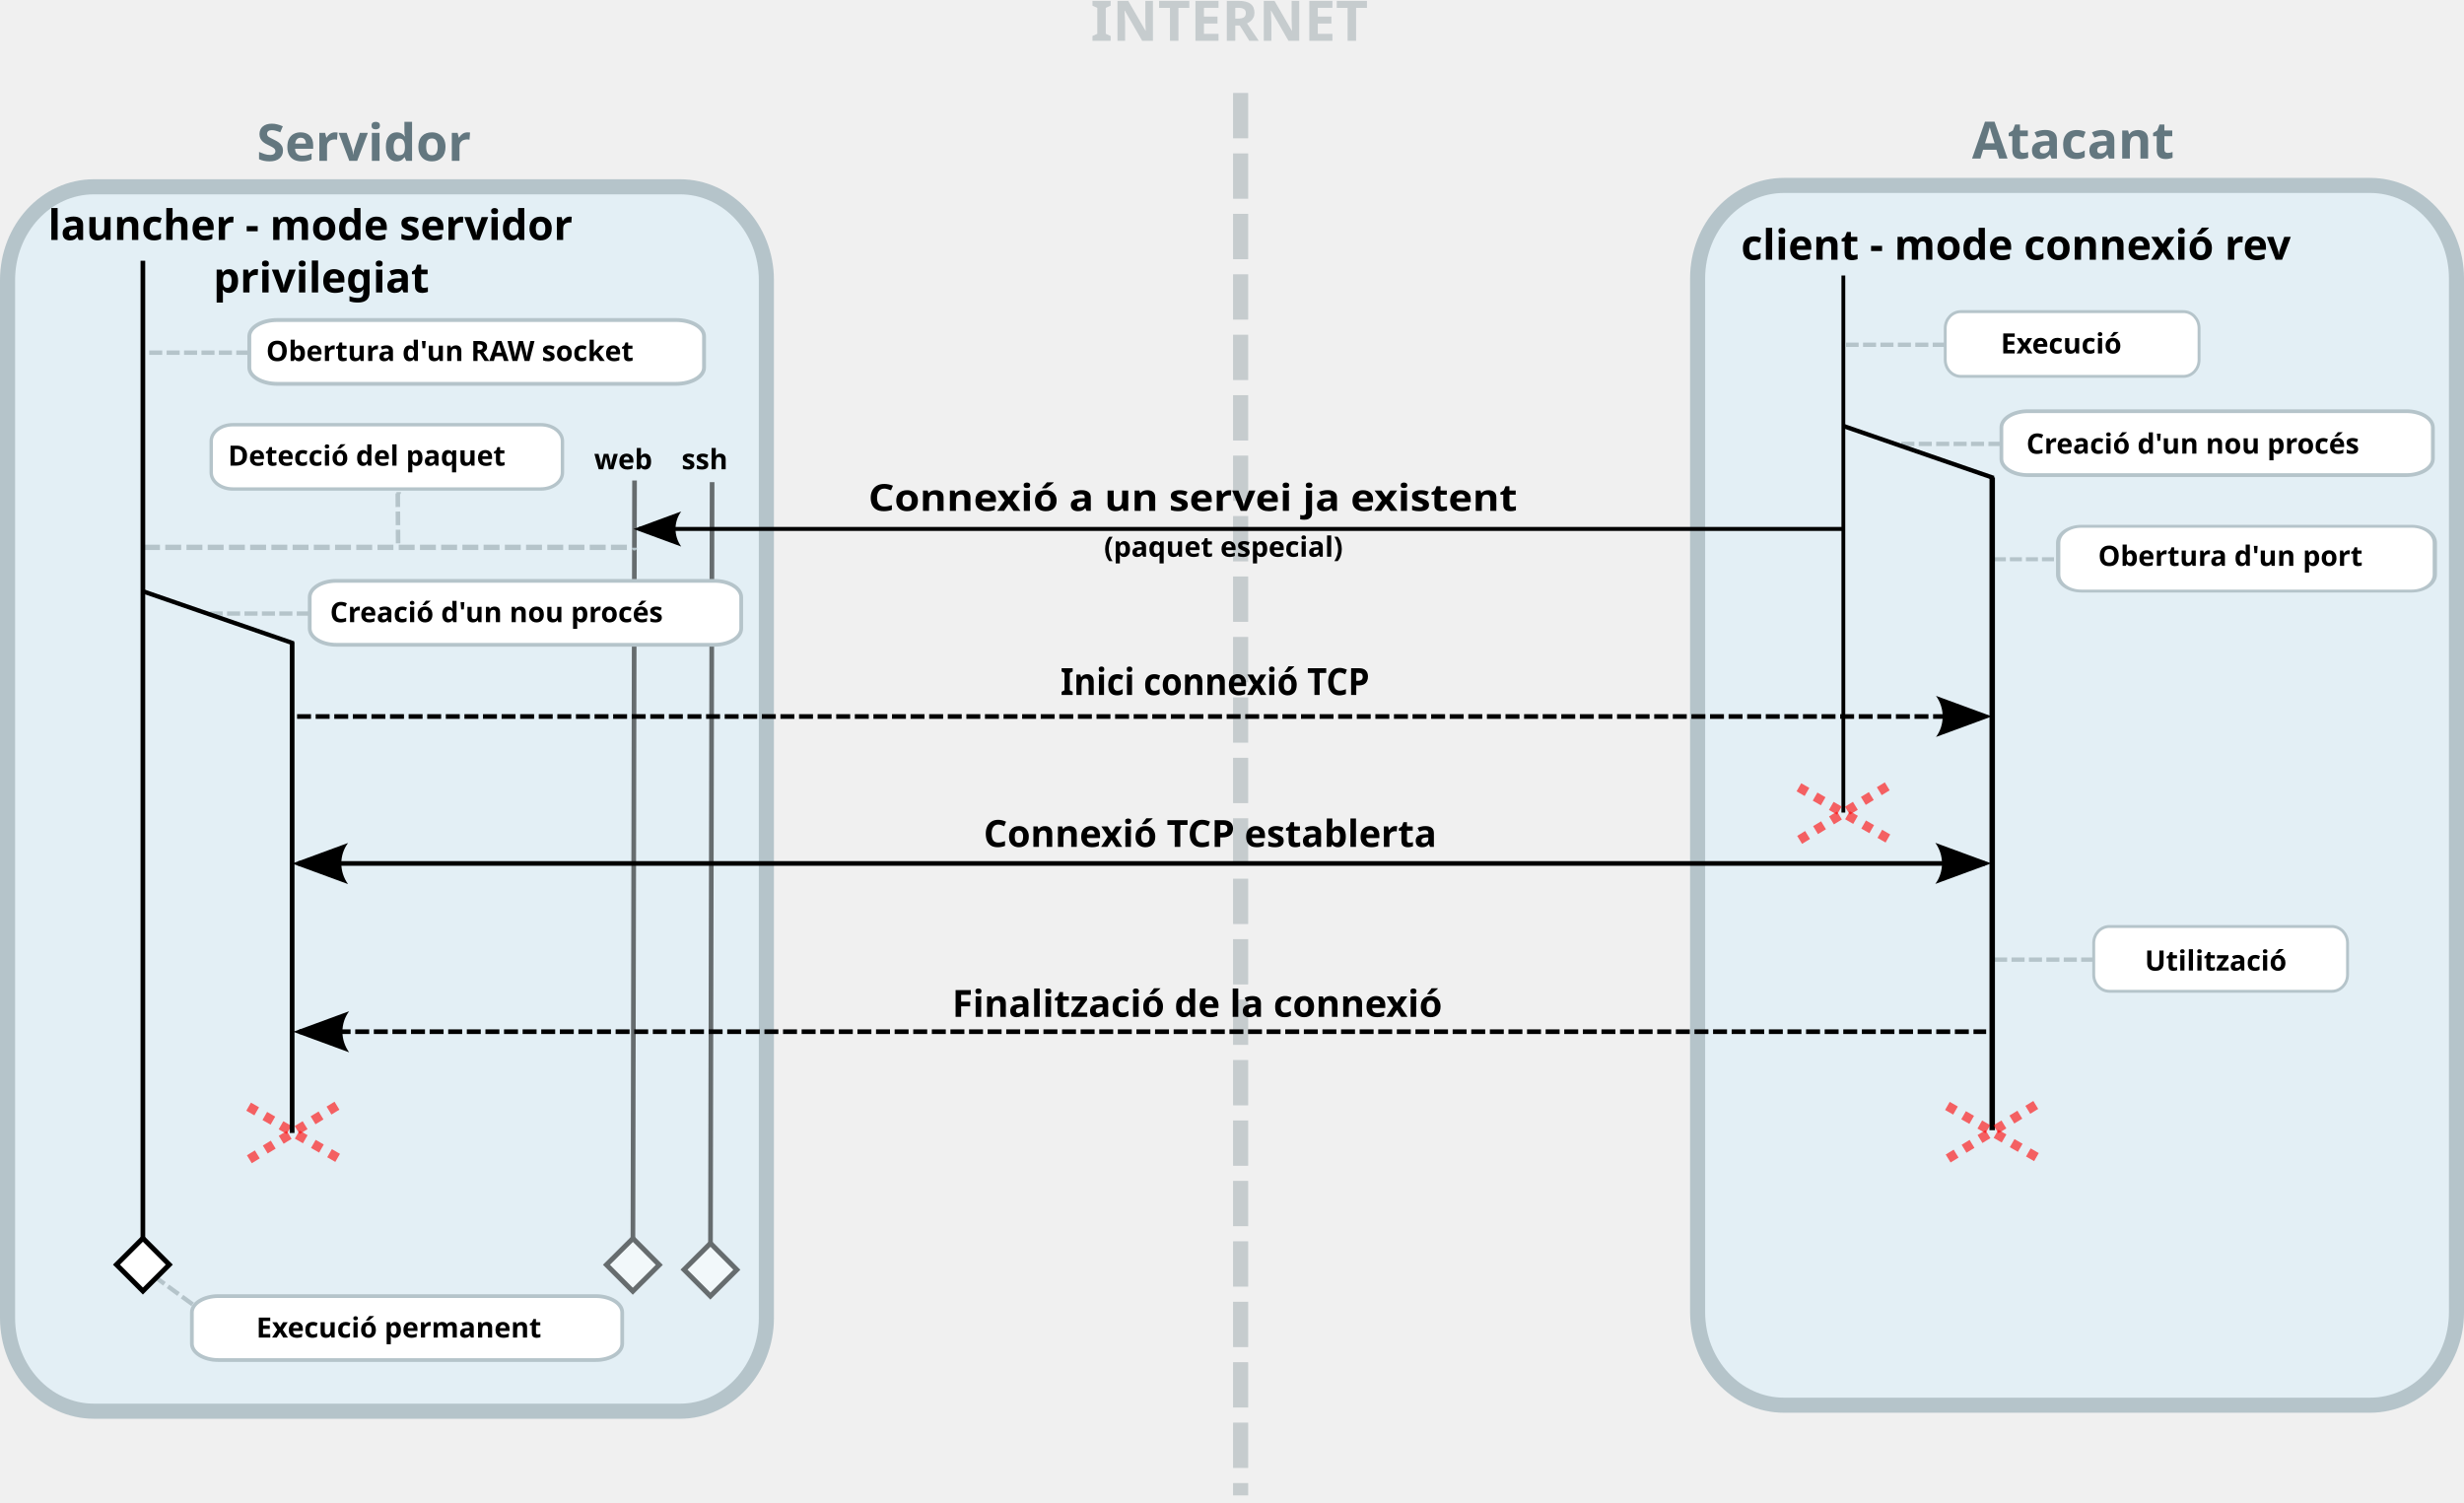
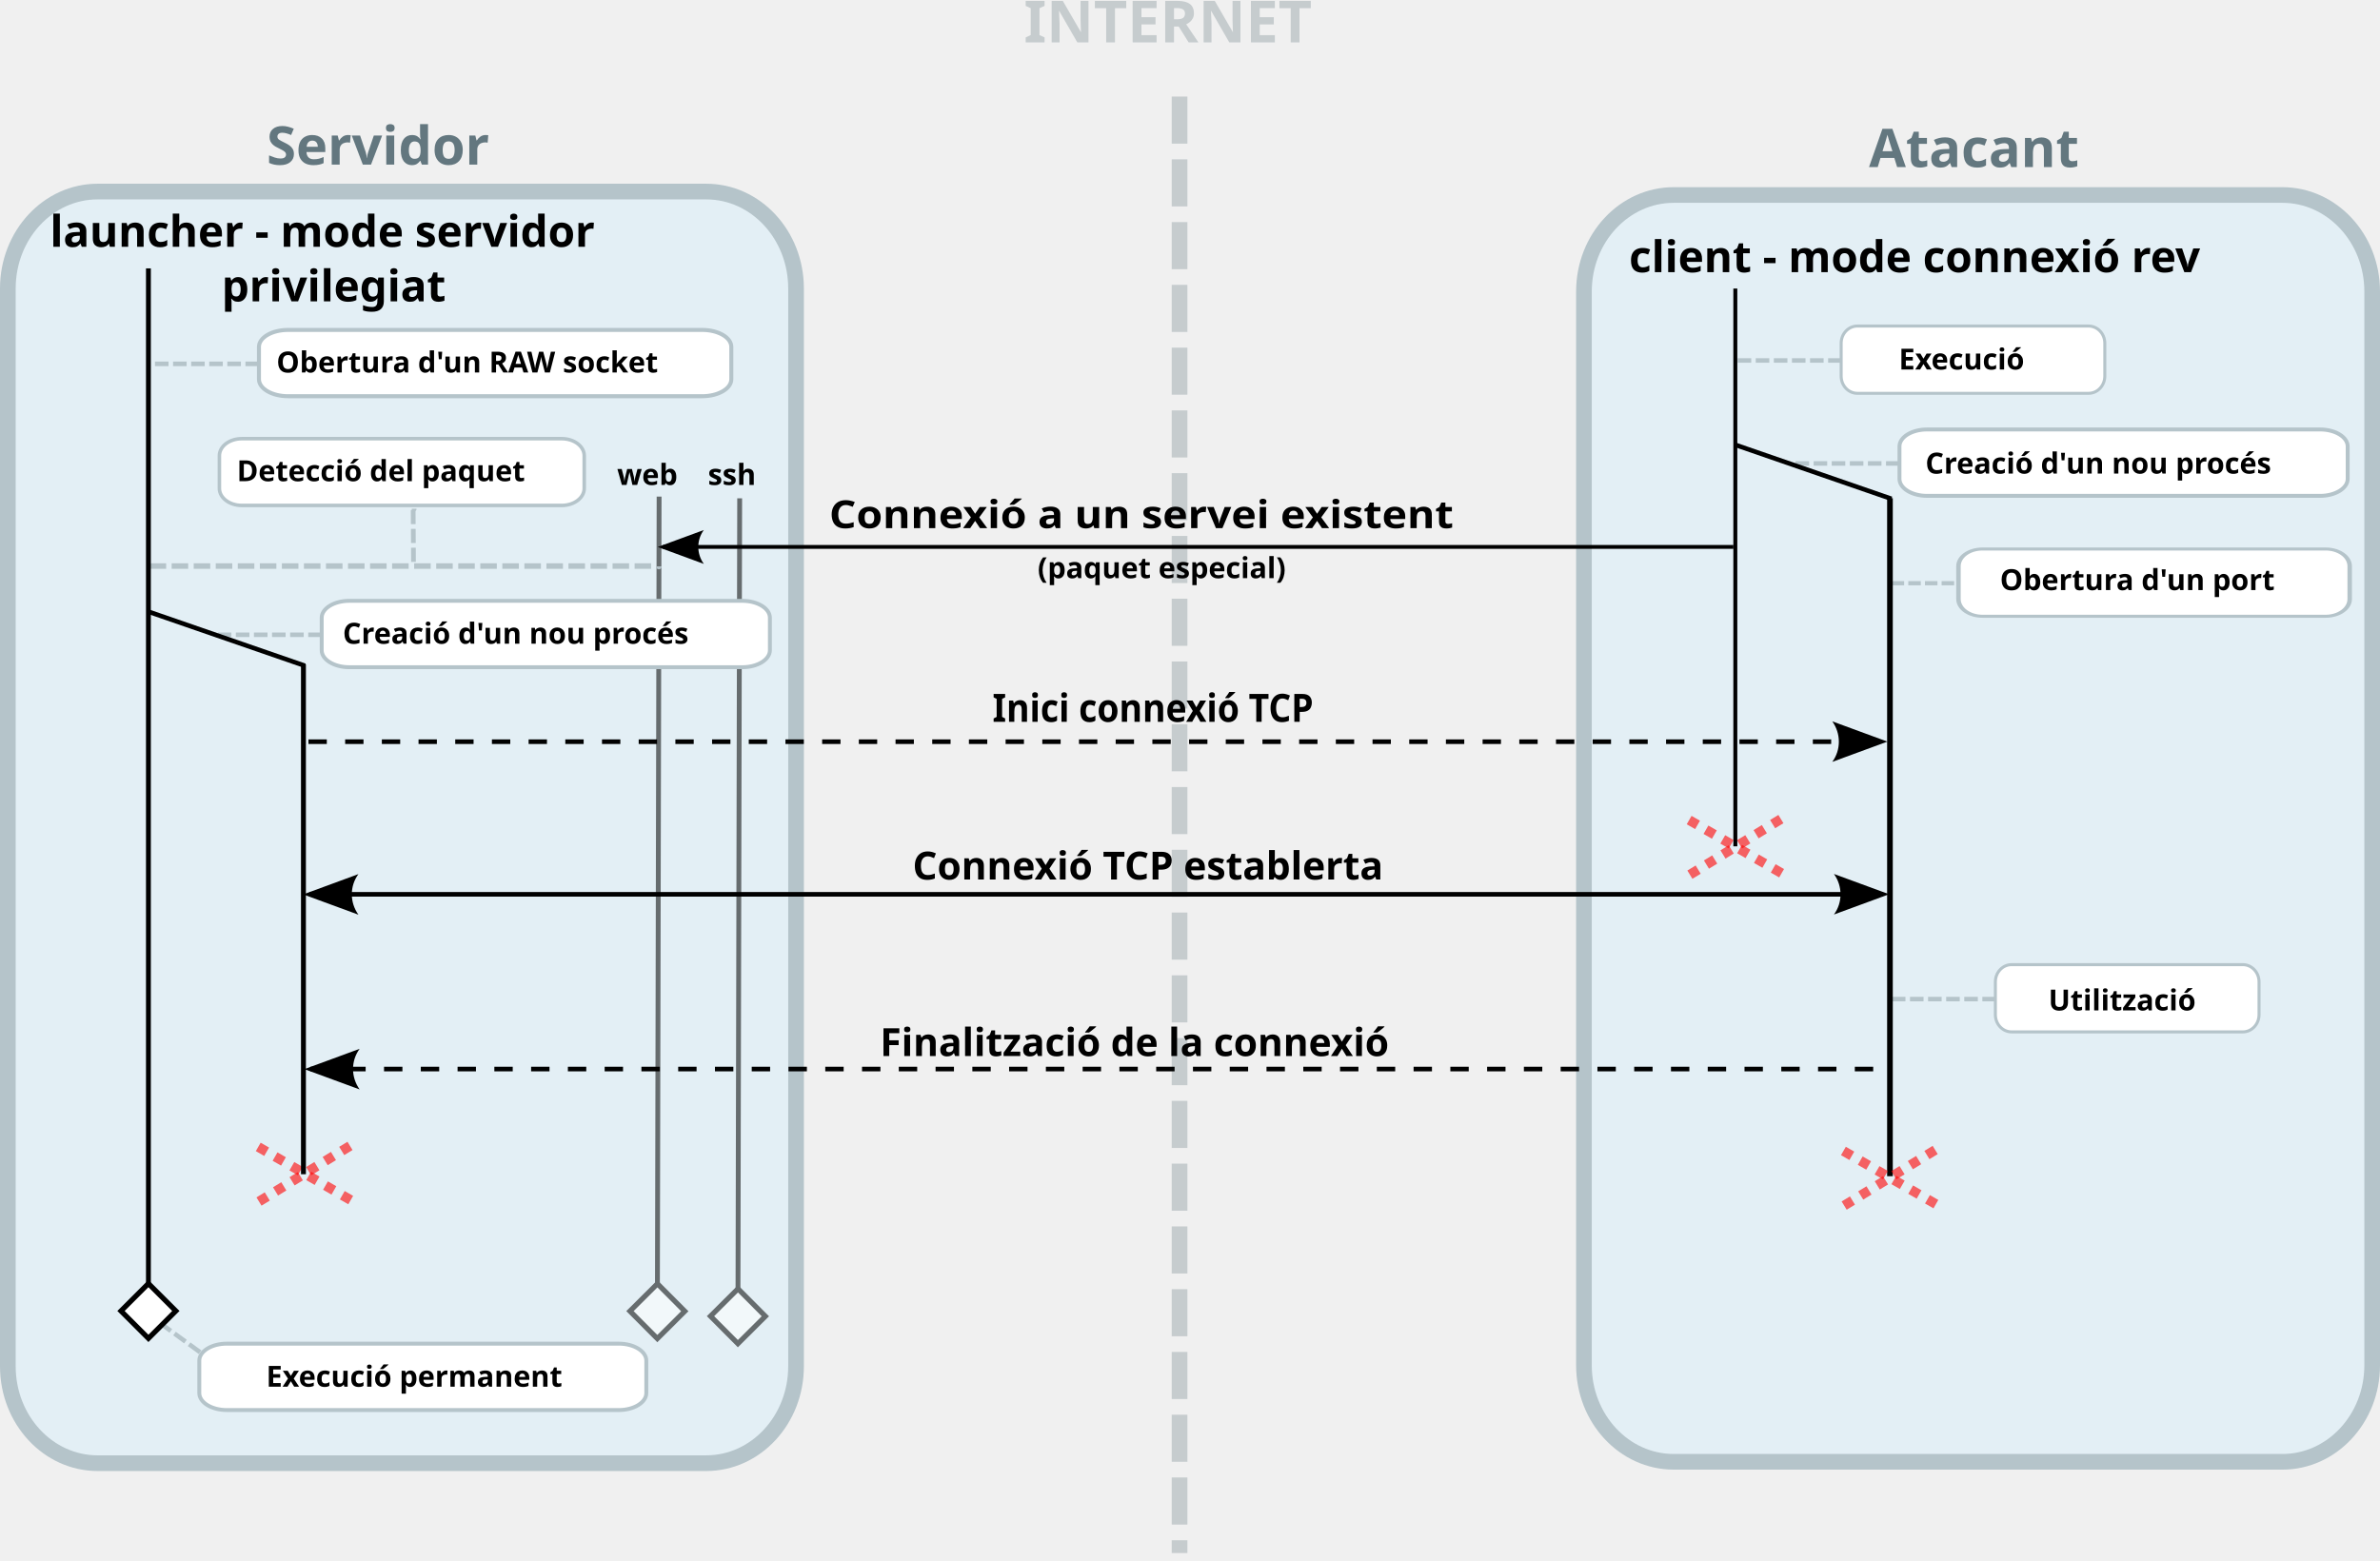
- <svg xmlns="http://www.w3.org/2000/svg" width="527.891" height="322" id="svg2" version="1.0">
+ <svg xmlns="http://www.w3.org/2000/svg" width="490.891" height="322" id="svg2" version="1.0">
  <defs id="defs4">
    <marker orient="auto" refY="0" refX="0" id="EmptyDiamondL" style="overflow:visible">
      <path id="path3826" d="M 0,-7.071 L -7.071,0 L 0,7.071 L 7.071,0 L 0,-7.071 z" style="fill:#ffffff;fill-rule:evenodd;stroke:#000000;stroke-width:1pt;marker-start:none" transform="scale(0.8,0.8)" />
    </marker>
    <marker orient="auto" refY="0" refX="0" id="DotM" style="overflow:visible">
      <path id="path3784" d="M -2.5,-1 C -2.5,1.76 -4.74,4 -7.5,4 C -10.26,4 -12.5,1.76 -12.5,-1 C -12.5,-3.76 -10.26,-6 -7.5,-6 C -4.74,-6 -2.5,-3.76 -2.5,-1 z" style="fill-rule:evenodd;stroke:#000000;stroke-width:1pt;marker-start:none;marker-end:none" transform="matrix(0.4,0,0,0.4,2.96,0.4)" />
    </marker>
    <marker orient="auto" refY="0" refX="0" id="DotL" style="overflow:visible">
      <path id="path3781" d="M -2.5,-1 C -2.5,1.76 -4.74,4 -7.5,4 C -10.26,4 -12.5,1.76 -12.5,-1 C -12.5,-3.76 -10.26,-6 -7.5,-6 C -4.74,-6 -2.5,-3.76 -2.5,-1 z" style="fill-rule:evenodd;stroke:#000000;stroke-width:1pt;marker-start:none;marker-end:none" transform="matrix(0.8,0,0,0.8,5.92,0.8)" />
    </marker>
    <marker orient="auto" refY="0" refX="0" id="Arrow2Lstart" style="overflow:visible">
      <path id="path3737" style="font-size:12px;fill-rule:evenodd;stroke-width:0.625;stroke-linejoin:round" d="M 8.719,4.034 L -2.207,0.016 L 8.719,-4.002 C 6.973,-1.63 6.983,1.616 8.719,4.034 z" transform="matrix(1.1,0,0,1.1,1.1,0)" />
    </marker>
    <marker orient="auto" refY="0" refX="0" id="Arrow1Lstart" style="overflow:visible">
      <path id="path3719" d="M 0,0 L 5,-5 L -12.5,0 L 5,5 L 0,0 z" style="fill-rule:evenodd;stroke:#000000;stroke-width:1pt;marker-start:none" transform="matrix(0.8,0,0,0.8,10,0)" />
    </marker>
    <marker orient="auto" refY="0" refX="0" id="Arrow2Lend" style="overflow:visible">
      <path id="path3740" style="font-size:12px;fill-rule:evenodd;stroke-width:0.625;stroke-linejoin:round" d="M 8.719,4.034 L -2.207,0.016 L 8.719,-4.002 C 6.973,-1.63 6.983,1.616 8.719,4.034 z" transform="matrix(-1.1,0,0,-1.1,-1.1,0)" />
    </marker>
    <marker orient="auto" refY="0" refX="0" id="Arrow1Lend" style="overflow:visible">
      <path id="path3722" d="M 0,0 L 5,-5 L -12.5,0 L 5,5 L 0,0 z" style="fill-rule:evenodd;stroke:#000000;stroke-width:1pt;marker-start:none" transform="matrix(-0.8,0,0,-0.8,-10,0)" />
    </marker>
  </defs>
-   <g id="capa1" transform="translate(-35.4992,15.47636)">
+   <g id="capa1" transform="translate(-35.4992,14.97636)">
    <g id="layer1" transform="translate(2.279685,84.37696)">
-       <rect style="opacity:1;fill:#e3eff5;fill-opacity:1;stroke:#b5c4ca;stroke-width:3.229;stroke-linecap:butt;stroke-linejoin:round;stroke-miterlimit:4;stroke-dasharray:none;stroke-opacity:1" id="rect10679" width="162.578" height="261.334" x="396.919" y="-60.126" rx="18.523" ry="19.911" />
+       <rect style="opacity:1;fill:#e3eff5;fill-opacity:1;stroke:#b5c4ca;stroke-width:3.229;stroke-linecap:butt;stroke-linejoin:round;stroke-miterlimit:4;stroke-dasharray:none;stroke-opacity:1" id="rect10679" width="162.578" height="261.334" x="359.919" y="-59.126" rx="18.523" ry="19.911" />
      <text transform="scale(1.044337,0.9575457)" xml:space="preserve" style="font-size:6.718px;font-style:normal;font-weight:normal;text-align:center;text-anchor:middle;fill:#664444;fill-opacity:1;stroke:none;stroke-width:1px;stroke-linecap:butt;stroke-linejoin:miter;stroke-opacity:1;font-family:Bitstream Vera Sans" x="-668.5" y="199.726" id="text3819">
        <tspan x="-668.5" y="199.726" id="tspan3821" />
      </text>
      <text xml:space="preserve" style="font-size:10px;font-style:normal;font-variant:normal;font-weight:bold;font-stretch:normal;fill:#000000;fill-opacity:1;stroke:none;stroke-width:1px;stroke-linecap:butt;stroke-linejoin:miter;stroke-opacity:1;font-family:Sans;-inkscape-font-specification:Sans" x="-150" y="620.934" id="text3611" transform="translate(-2.279685,-84.37696)">
        <tspan id="tspan3613" x="-150" y="620.934" />
      </text>
      <rect style="opacity:1;fill:#e3eff5;fill-opacity:1;stroke:#b5c4ca;stroke-width:3.235;stroke-linecap:butt;stroke-linejoin:round;stroke-miterlimit:4;stroke-dasharray:none;stroke-opacity:1" id="rect9131" width="162.572" height="262.327" x="34.837" y="-59.835" rx="18.523" ry="19.987" />
      <text xml:space="preserve" style="font-size:11px;font-style:normal;font-variant:normal;font-weight:bold;font-stretch:normal;fill:#63777f;fill-opacity:1;stroke:none;stroke-width:3;stroke-linecap:butt;stroke-linejoin:miter;stroke-miterlimit:4;stroke-dasharray:none;stroke-opacity:1;font-family:Sans;-inkscape-font-specification:Sans" x="88.22" y="-65.39" id="text9135">
        <tspan id="tspan9137" x="88.22" y="-65.39">Servidor</tspan>
      </text>
-       <text xml:space="preserve" style="font-size:11px;font-style:normal;font-variant:normal;font-weight:bold;font-stretch:normal;fill:#63777f;fill-opacity:1;stroke:none;stroke-width:3;stroke-linecap:butt;stroke-linejoin:miter;stroke-miterlimit:4;stroke-dasharray:none;stroke-opacity:1;font-family:Sans;-inkscape-font-specification:Sans" x="455.72" y="-65.89" id="text10577">
-         <tspan id="tspan10579" x="455.72" y="-65.89">Atacant</tspan>
+       <text xml:space="preserve" style="font-size:11px;font-style:normal;font-variant:normal;font-weight:bold;font-stretch:normal;fill:#63777f;fill-opacity:1;stroke:none;stroke-width:3;stroke-linecap:butt;stroke-linejoin:miter;stroke-miterlimit:4;stroke-dasharray:none;stroke-opacity:1;font-family:Sans;-inkscape-font-specification:Sans" x="418.72" y="-64.89" id="text10577">
+         <tspan id="tspan10579" x="418.72" y="-64.89">Atacant</tspan>
      </text>
-       <path style="opacity:0.302;color:#000000;fill:#63777f;fill-opacity:1;fill-rule:evenodd;stroke:#63777f;stroke-width:3.237;stroke-linecap:butt;stroke-linejoin:miter;marker:none;marker-start:none;marker-mid:none;marker-end:none;stroke-miterlimit:4;stroke-dasharray:9.712, 3.237;stroke-dashoffset:0;stroke-opacity:1;visibility:visible;display:inline;overflow:visible;enable-background:accumulate" d="M 299.012,-79.935 L 299.012,220.528" id="path10629" />
-       <text xml:space="preserve" style="font-size:12px;font-style:normal;font-variant:normal;font-weight:bold;font-stretch:normal;opacity:0.302;fill:#63777f;fill-opacity:1;stroke:none;stroke-width:1px;stroke-linecap:butt;stroke-linejoin:miter;stroke-opacity:1;font-family:Sans;-inkscape-font-specification:Sans" x="266.885" y="-91.105" id="text10631">
-         <tspan id="tspan10633" x="266.885" y="-91.105">INTERNET</tspan>
+       <path style="opacity:0.302;color:#000000;fill:#63777f;fill-opacity:1;fill-rule:evenodd;stroke:#63777f;stroke-width:3.237;stroke-linecap:butt;stroke-linejoin:miter;marker:none;marker-start:none;marker-mid:none;marker-end:none;stroke-miterlimit:4;stroke-dasharray:9.712, 3.237;stroke-dashoffset:0;stroke-opacity:1;visibility:visible;display:inline;overflow:visible;enable-background:accumulate" d="M 276.512,-79.435 L 276.512,221.028" id="path10629" />
+       <text xml:space="preserve" style="font-size:12px;font-style:normal;font-variant:normal;font-weight:bold;font-stretch:normal;opacity:0.302;fill:#63777f;fill-opacity:1;stroke:none;stroke-width:1px;stroke-linecap:butt;stroke-linejoin:miter;stroke-opacity:1;font-family:Sans;-inkscape-font-specification:Sans" x="244.385" y="-90.605" id="text10631">
+         <tspan id="tspan10633" x="244.385" y="-90.605">INTERNET</tspan>
      </text>
      <path style="opacity:1;color:#000000;fill:none;fill-opacity:1;fill-rule:evenodd;stroke:#000000;stroke-width:1px;stroke-linecap:butt;stroke-linejoin:miter;marker:none;marker-start:none;marker-mid:none;marker-end:none;stroke-miterlimit:4;stroke-dasharray:none;stroke-dashoffset:0;stroke-opacity:1;visibility:visible;display:inline;overflow:visible;enable-background:accumulate" d="M -191.626,-22.199 C -191.626,-21.963 -191.626,-21.728 -191.626,-22.199 z" id="path10643" transform="translate(33.21952,-102.5604)" />
      <text xml:space="preserve" style="font-size:9px;font-style:normal;font-variant:normal;font-weight:bold;font-stretch:normal;text-align:center;text-anchor:middle;fill:#000000;fill-opacity:1;stroke:none;stroke-width:1px;stroke-linecap:butt;stroke-linejoin:miter;stroke-opacity:1;font-family:Sans;-inkscape-font-specification:Sans" x="110.24" y="-48.442" id="text10663">
        <tspan id="tspan10665" x="110.24" y="-48.442">launcher - mode servidor</tspan>
        <tspan x="110.24" y="-37.192" id="tspan4451">privilegiat</tspan>
      </text>
      <path style="opacity:1;color:#000000;fill:none;fill-opacity:1;fill-rule:evenodd;stroke:#b5c4ca;stroke-width:1px;stroke-linecap:butt;stroke-linejoin:miter;marker:none;marker-start:none;marker-mid:none;marker-end:none;stroke-miterlimit:4;stroke-dasharray:none;stroke-dashoffset:0;stroke-opacity:0;visibility:visible;display:inline;overflow:visible;enable-background:accumulate" d="M -161.574,135.839 C -161.574,135.721 -161.574,135.603 -161.574,135.839 z M -182.787,153.87 C -182.787,153.988 -182.787,154.106 -182.787,153.87 z M -102.177,124.525 L -72.478,203.014 M -142.128,69.725 L -44.901,91.645 M 56.875,77.357 L 31.422,77.459" id="path10675" transform="translate(33.21952,-102.5604)" />
-       <path style="opacity:1;color:#000000;fill:none;fill-opacity:1;fill-rule:evenodd;stroke:#000000;stroke-width:0.851;stroke-linecap:butt;stroke-linejoin:miter;marker:none;marker-start:url(#Arrow2Lstart);marker-mid:none;marker-end:none;stroke-miterlimit:4;stroke-dasharray:none;stroke-dashoffset:0;stroke-opacity:1;visibility:visible;display:inline;overflow:visible;enable-background:accumulate" d="M 170.069,13.469 L 428.217,13.469" id="path10703" />
-       <path style="opacity:1;color:#000000;fill:#ff0300;fill-opacity:1;fill-rule:evenodd;stroke:#000000;stroke-width:0.815px;stroke-linecap:butt;stroke-linejoin:miter;marker:none;marker-start:none;marker-mid:none;marker-end:none;stroke-miterlimit:4;stroke-dasharray:none;stroke-dashoffset:0;stroke-opacity:1;visibility:visible;display:inline;overflow:visible;enable-background:accumulate" d="M 428.142,-40.83 L 428.142,74.239" id="path10661" />
-       <path style="opacity:1;color:#000000;fill:none;fill-opacity:1;fill-rule:evenodd;stroke:#000000;stroke-width:0.996px;stroke-linecap:butt;stroke-linejoin:miter;marker:none;marker-start:url(#Arrow2Lstart);marker-mid:none;marker-end:url(#Arrow2Lend);stroke-miterlimit:4;stroke-dasharray:none;stroke-dashoffset:0;stroke-opacity:1;visibility:visible;display:inline;overflow:visible;enable-background:accumulate" d="M 97.129,85.139 L 458.497,85.139" id="path11745" />
-       <path style="opacity:1;color:#000000;fill:none;fill-opacity:1;fill-rule:evenodd;stroke:#000000;stroke-width:0.996;stroke-linecap:butt;stroke-linejoin:miter;marker:none;marker-start:url(#Arrow2Lstart);marker-mid:none;marker-end:none;stroke-miterlimit:4;stroke-dasharray:2.989, 0.996;stroke-dashoffset:0;stroke-opacity:1;visibility:visible;display:inline;overflow:visible;enable-background:accumulate" d="M 97.367,121.184 L 458.737,121.184" id="path13871" />
-       <g id="g18772" transform="translate(0,-30.55025)">
+       <path style="opacity:1;color:#000000;fill:none;fill-opacity:1;fill-rule:evenodd;stroke:#000000;stroke-width:0.79;stroke-linecap:butt;stroke-linejoin:miter;marker:none;marker-start:url(#Arrow2Lstart);marker-mid:none;marker-end:none;stroke-miterlimit:4;stroke-dasharray:none;stroke-dashoffset:0;stroke-opacity:1;visibility:visible;display:inline;overflow:visible;enable-background:accumulate" d="M 169.937,13.469 L 390.747,13.469" id="path10703" />
+       <path style="opacity:1;color:#000000;fill:#ff0300;fill-opacity:1;fill-rule:evenodd;stroke:#000000;stroke-width:0.815px;stroke-linecap:butt;stroke-linejoin:miter;marker:none;marker-start:none;marker-mid:none;marker-end:none;stroke-miterlimit:4;stroke-dasharray:none;stroke-dashoffset:0;stroke-opacity:1;visibility:visible;display:inline;overflow:visible;enable-background:accumulate" d="M 391.142,-39.83 L 391.142,75.239" id="path10661" />
+       <path style="opacity:1;color:#000000;fill:none;fill-opacity:1;fill-rule:evenodd;stroke:#000000;stroke-width:0.947px;stroke-linecap:butt;stroke-linejoin:miter;marker:none;marker-start:url(#Arrow2Lstart);marker-mid:none;marker-end:url(#Arrow2Lend);stroke-miterlimit:4;stroke-dasharray:none;stroke-dashoffset:0;stroke-opacity:1;visibility:visible;display:inline;overflow:visible;enable-background:accumulate" d="M 97.021,85.139 L 421.605,85.139" id="path11745" />
+       <path style="opacity:1;color:#000000;fill:none;fill-opacity:1;fill-rule:evenodd;stroke:#000000;stroke-width:0.948;stroke-linecap:butt;stroke-linejoin:miter;marker:none;marker-start:url(#Arrow2Lstart);marker-mid:none;marker-end:none;stroke-miterlimit:4;stroke-dasharray:3.792,3.792;stroke-dashoffset:0;stroke-opacity:1;visibility:visible;display:inline;overflow:visible;enable-background:accumulate" d="M 97.261,121.184 L 422.761,121.184" id="path13871" />
+       <g id="g18772" transform="translate(-37,-29.55025)">
        <path id="path13895" d="M 418.617,99.371 L 438.367,110.729" style="opacity:0.6;color:#000000;fill:#ff0300;fill-opacity:1;fill-rule:evenodd;stroke:#ff0000;stroke-width:2;stroke-linecap:butt;stroke-linejoin:miter;marker:none;marker-start:none;marker-mid:none;marker-end:none;stroke-miterlimit:4;stroke-dasharray:2, 2;stroke-dashoffset:0;stroke-opacity:1;visibility:visible;display:inline;overflow:visible;enable-background:accumulate" />
        <path id="path13897" d="M 418.772,110.637 L 438.212,98.756" style="opacity:0.6;color:#000000;fill:#ff0300;fill-opacity:1;fill-rule:evenodd;stroke:#ff0000;stroke-width:2;stroke-linecap:butt;stroke-linejoin:miter;marker:none;marker-start:none;marker-mid:none;marker-end:none;stroke-miterlimit:4;stroke-dasharray:2, 2;stroke-dashoffset:0;stroke-opacity:1;visibility:visible;display:inline;overflow:visible;enable-background:accumulate" />
      </g>
      <g id="g16027" transform="translate(31.3198,37.9212)">
        <path id="path13899" d="M 55.164,99.325 L 74.915,110.683" style="opacity:0.6;color:#000000;fill:#ff0300;fill-opacity:1;fill-rule:evenodd;stroke:#ff0000;stroke-width:2;stroke-linecap:butt;stroke-linejoin:miter;marker:none;marker-start:none;marker-mid:none;marker-end:none;stroke-miterlimit:4;stroke-dasharray:2, 2;stroke-dashoffset:0;stroke-opacity:1;visibility:visible;display:inline;overflow:visible;enable-background:accumulate" />
        <path id="path13901" d="M 55.319,110.591 L 74.759,98.71" style="opacity:0.6;color:#000000;fill:#ff0300;fill-opacity:1;fill-rule:evenodd;stroke:#ff0000;stroke-width:2;stroke-linecap:butt;stroke-linejoin:miter;marker:none;marker-start:none;marker-mid:none;marker-end:none;stroke-miterlimit:4;stroke-dasharray:2, 2;stroke-dashoffset:0;stroke-opacity:1;visibility:visible;display:inline;overflow:visible;enable-background:accumulate" />
      </g>
-       <text xml:space="preserve" style="font-size:8.366px;font-style:normal;font-variant:normal;font-weight:bold;font-stretch:normal;fill:#000000;fill-opacity:1;stroke:none;stroke-width:1px;stroke-linecap:butt;stroke-linejoin:miter;stroke-opacity:1;font-family:Sans;-inkscape-font-specification:Sans" x="209.05" y="10.061" id="text13903" transform="scale(1.048795,0.9534749)">
-         <tspan id="tspan13905" x="209.05" y="10.061">Connexió a un servei ja existent</tspan>
+       <text xml:space="preserve" style="font-size:8.366px;font-style:normal;font-variant:normal;font-weight:bold;font-stretch:normal;fill:#000000;fill-opacity:1;stroke:none;stroke-width:1px;stroke-linecap:butt;stroke-linejoin:miter;stroke-opacity:1;font-family:Sans;-inkscape-font-specification:Sans" x="194.748" y="10.061" id="text13903" transform="scale(1.048795,0.9534749)">
+         <tspan id="tspan13905" x="194.748" y="10.061">Connexió a un servei existent</tspan>
      </text>
-       <text xml:space="preserve" style="font-size:8px;font-style:normal;font-variant:normal;font-weight:bold;font-stretch:normal;fill:#000000;fill-opacity:1;stroke:none;stroke-width:1px;stroke-linecap:butt;stroke-linejoin:miter;stroke-opacity:1;font-family:Sans;-inkscape-font-specification:Sans" x="243.946" y="81.586" id="text13907">
-         <tspan id="tspan13909" x="243.946" y="81.586">Connexió TCP establerta</tspan>
+       <text xml:space="preserve" style="font-size:8px;font-style:normal;font-variant:normal;font-weight:bold;font-stretch:normal;fill:#000000;fill-opacity:1;stroke:none;stroke-width:1px;stroke-linecap:butt;stroke-linejoin:miter;stroke-opacity:1;font-family:Sans;-inkscape-font-specification:Sans" x="221.446" y="82.086" id="text13907">
+         <tspan id="tspan13909" x="221.446" y="82.086">Connexió TCP establerta</tspan>
      </text>
-       <text xml:space="preserve" style="font-size:8px;font-style:normal;font-variant:normal;font-weight:bold;font-stretch:normal;fill:#000000;fill-opacity:1;stroke:none;stroke-width:1px;stroke-linecap:butt;stroke-linejoin:miter;stroke-opacity:1;font-family:Sans;-inkscape-font-specification:Sans" x="237.228" y="118.002" id="text13911">
-         <tspan id="tspan13913" x="237.228" y="118.002">Finalització de la connexió</tspan>
+       <text xml:space="preserve" style="font-size:8px;font-style:normal;font-variant:normal;font-weight:bold;font-stretch:normal;fill:#000000;fill-opacity:1;stroke:none;stroke-width:1px;stroke-linecap:butt;stroke-linejoin:miter;stroke-opacity:1;font-family:Sans;-inkscape-font-specification:Sans" x="214.728" y="118.502" id="text13911">
+         <tspan id="tspan13913" x="214.728" y="118.502">Finalització de la connexió</tspan>
      </text>
-       <text xml:space="preserve" style="font-size:9px;font-style:normal;font-variant:normal;font-weight:bold;font-stretch:normal;fill:#000000;fill-opacity:1;stroke:none;stroke-width:1px;stroke-linecap:butt;stroke-linejoin:miter;stroke-opacity:1;font-family:Sans;-inkscape-font-specification:Sans" x="406.22" y="-44.204" id="text13915">
-         <tspan id="tspan13917" x="406.22" y="-44.204">client - mode connexió rev</tspan>
+       <text xml:space="preserve" style="font-size:9px;font-style:normal;font-variant:normal;font-weight:bold;font-stretch:normal;fill:#000000;fill-opacity:1;stroke:none;stroke-width:1px;stroke-linecap:butt;stroke-linejoin:miter;stroke-opacity:1;font-family:Sans;-inkscape-font-specification:Sans" x="369.22" y="-43.204" id="text13915">
+         <tspan id="tspan13917" x="369.22" y="-43.204">client - mode connexió rev</tspan>
      </text>
      <path style="color:#000000;fill:none;fill-opacity:1;fill-rule:evenodd;stroke:#b5c4ca;stroke-width:0.933;stroke-linecap:butt;stroke-linejoin:miter;marker:none;marker-start:none;marker-mid:none;marker-end:none;stroke-miterlimit:4;stroke-dasharray:2.799, 0.933;stroke-dashoffset:0;stroke-opacity:1;visibility:visible;display:inline;overflow:visible;enable-background:accumulate" d="M 89.645,-24.068 C 89.645,-23.993 89.645,-23.918 89.645,-24.068 z M 65.183,-24.293 L 89.402,-24.293" id="path10683" />
      <rect style="fill:#ffffff;fill-opacity:1;stroke:#b5c4ca;stroke-width:0.826;stroke-linecap:butt;stroke-linejoin:round;stroke-miterlimit:4;stroke-dasharray:none;stroke-dashoffset:0;stroke-opacity:1" id="rect13921" width="97.424" height="13.674" x="86.632" y="-31.291" rx="6.001" ry="3.496" />
-       <g id="g13927" transform="translate(-0.8106602,-31.94975)">
+       <g id="g13927" transform="translate(-37.81066,-30.94975)">
        <path id="path13923" d="M 453.896,6.182 C 453.896,6.257 453.896,6.332 453.896,6.182 z M 429.434,5.957 L 453.654,5.957" style="opacity:1;color:#000000;fill:none;fill-opacity:1;fill-rule:evenodd;stroke:#b5c4ca;stroke-width:0.933;stroke-linecap:butt;stroke-linejoin:miter;marker:none;marker-start:none;marker-mid:none;marker-end:none;stroke-miterlimit:4;stroke-dasharray:2.799, 0.933;stroke-dashoffset:0;stroke-opacity:1;visibility:visible;display:inline;overflow:visible;enable-background:accumulate" />
        <rect ry="3.548" rx="3.349" y="-1.143" x="450.782" height="13.878" width="54.378" id="rect13925" style="opacity:1;fill:#ffffff;fill-opacity:1;stroke:#b5c4ca;stroke-width:0.622;stroke-linecap:butt;stroke-linejoin:round;stroke-miterlimit:4;stroke-dasharray:none;stroke-dashoffset:0;stroke-opacity:1" />
      </g>
-       <text xml:space="preserve" style="font-size:6px;font-style:normal;font-variant:normal;font-weight:bold;font-stretch:normal;fill:#000000;fill-opacity:1;stroke:none;stroke-width:1px;stroke-linecap:butt;stroke-linejoin:miter;stroke-opacity:1;font-family:Sans;-inkscape-font-specification:Sans" x="461.854" y="-24.128" id="text10693">
-         <tspan id="tspan10695" x="461.854" y="-24.128">Execució</tspan>
+       <text xml:space="preserve" style="font-size:6px;font-style:normal;font-variant:normal;font-weight:bold;font-stretch:normal;fill:#000000;fill-opacity:1;stroke:none;stroke-width:1px;stroke-linecap:butt;stroke-linejoin:miter;stroke-opacity:1;font-family:Sans;-inkscape-font-specification:Sans" x="424.854" y="-23.128" id="text10693">
+         <tspan id="tspan10695" x="424.854" y="-23.128">Execució</tspan>
      </text>
      <text xml:space="preserve" style="font-size:6px;font-style:normal;font-variant:normal;font-weight:bold;font-stretch:normal;fill:#000000;fill-opacity:1;stroke:none;stroke-width:1px;stroke-linecap:butt;stroke-linejoin:miter;stroke-opacity:1;font-family:Sans;-inkscape-font-specification:Sans" x="90.242" y="-22.514" id="text10685">
        <tspan id="tspan10687" x="90.242" y="-22.514">Obertura d'un RAW socket</tspan>
      </text>
-       <g id="g14464" transform="translate(30.99999,99.78732)">
+       <g id="g14464" transform="translate(-6.000007,100.7873)">
        <path id="path14466" d="M 453.896,6.182 C 453.896,6.257 453.896,6.332 453.896,6.182 z M 429.434,5.957 L 453.654,5.957" style="opacity:1;color:#000000;fill:none;fill-opacity:1;fill-rule:evenodd;stroke:#b5c4ca;stroke-width:0.933;stroke-linecap:butt;stroke-linejoin:miter;marker:none;marker-start:none;marker-mid:none;marker-end:none;stroke-miterlimit:4;stroke-dasharray:2.799, 0.933;stroke-dashoffset:0;stroke-opacity:1;visibility:visible;display:inline;overflow:visible;enable-background:accumulate" />
        <rect ry="3.548" rx="3.349" y="-1.143" x="450.782" height="13.878" width="54.378" id="rect14468" style="opacity:1;fill:#ffffff;fill-opacity:1;stroke:#b5c4ca;stroke-width:0.622;stroke-linecap:butt;stroke-linejoin:round;stroke-miterlimit:4;stroke-dasharray:none;stroke-dashoffset:0;stroke-opacity:1" />
      </g>
-       <text xml:space="preserve" style="font-size:6px;font-style:normal;font-variant:normal;font-weight:bold;font-stretch:normal;fill:#000000;fill-opacity:1;stroke:none;stroke-width:1px;stroke-linecap:butt;stroke-linejoin:miter;stroke-opacity:1;font-family:Sans;-inkscape-font-specification:Sans" x="492.72" y="108.084" id="text14470">
-         <tspan id="tspan14472" x="492.72" y="108.084">Utilització</tspan>
+       <text xml:space="preserve" style="font-size:6px;font-style:normal;font-variant:normal;font-weight:bold;font-stretch:normal;fill:#000000;fill-opacity:1;stroke:none;stroke-width:1px;stroke-linecap:butt;stroke-linejoin:miter;stroke-opacity:1;font-family:Sans;-inkscape-font-specification:Sans" x="455.72" y="109.084" id="text14470">
+         <tspan id="tspan14472" x="455.72" y="109.084">Utilització</tspan>
      </text>
      <path style="color:#000000;fill:none;fill-opacity:1;fill-rule:evenodd;stroke:#b5c4ca;stroke-width:0.933;stroke-linecap:butt;stroke-linejoin:miter;marker:none;marker-start:none;marker-mid:none;marker-end:none;stroke-miterlimit:4;stroke-dasharray:2.799, 0.933;stroke-dashoffset:0;stroke-opacity:1;visibility:visible;display:inline;overflow:visible;enable-background:accumulate" d="M 85.35,187.569 C 85.35,187.644 85.35,187.719 85.35,187.569 z M 66.192,173.556 L 85.108,187.344" id="path18778" />
      <rect style="fill:#ffffff;fill-opacity:1;stroke:#b5c4ca;stroke-width:0.804;stroke-linecap:butt;stroke-linejoin:round;stroke-miterlimit:4;stroke-dasharray:none;stroke-dashoffset:0;stroke-opacity:1" id="rect18780" width="92.196" height="13.696" x="74.327" y="177.835" rx="5.678" ry="3.502" />
      <text xml:space="preserve" style="font-size:6px;font-style:normal;font-variant:normal;font-weight:bold;font-stretch:normal;fill:#000000;fill-opacity:1;stroke:none;stroke-width:1px;stroke-linecap:butt;stroke-linejoin:miter;stroke-opacity:1;font-family:Sans;-inkscape-font-specification:Sans" x="88.118" y="186.709" id="text18782">
        <tspan id="tspan18784" x="88.118" y="186.709">Execució permanent</tspan>
      </text>
-       <path id="path18969" style="fill:none;stroke:#b5c4ca;stroke-width:0.859;stroke-linecap:butt;stroke-linejoin:miter;stroke-miterlimit:4;stroke-dasharray:2.578, 0.859;stroke-dashoffset:0;stroke-opacity:1" d="M 477.166,20.242 C 477.166,20.333 477.166,20.43 477.166,20.242 z M 460.38,19.965 L 476.999,19.965" />
-       <g transform="matrix(1.25,0,0,0.8423962,57.45221,-59.30984)" id="g18971">
+       <path id="path18969" style="fill:none;stroke:#b5c4ca;stroke-width:0.859;stroke-linecap:butt;stroke-linejoin:miter;stroke-miterlimit:4;stroke-dasharray:2.578, 0.859;stroke-dashoffset:0;stroke-opacity:1" d="M 440.166,21.242 C 440.166,21.333 440.166,21.43 440.166,21.242 z M 423.38,20.965 L 439.999,20.965" />
+       <g transform="matrix(1.25,0,0,0.8423962,20.45221,-58.30984)" id="g18971">
        <path id="path18973" style="fill:#ffffff;fill-opacity:1;fill-rule:nonzero;stroke:#b5c4ca;stroke-width:0.738;stroke-linecap:butt;stroke-linejoin:round;stroke-miterlimit:4;stroke-dasharray:none;stroke-opacity:1" d="M 337.348,85.722 L 393.949,85.722 C 396.152,85.722 397.926,87.6 397.926,89.93 L 397.926,97.981 C 397.926,100.317 396.152,102.195 393.949,102.195 L 337.348,102.195 C 335.145,102.195 333.371,100.317 333.371,97.981 L 333.371,89.93 C 333.371,87.6 335.145,85.722 337.348,85.722 z" />
      </g>
-       <text xml:space="preserve" style="font-size:6px;font-style:normal;font-variant:normal;font-weight:bold;font-stretch:normal;fill:#000000;fill-opacity:1;stroke:none;stroke-width:1px;stroke-linecap:butt;stroke-linejoin:miter;stroke-opacity:1;font-family:Sans;-inkscape-font-specification:Sans" x="482.721" y="21.377" id="text4732">
-         <tspan id="tspan4734" x="482.721" y="21.377">Obertura d'un port</tspan>
+       <text xml:space="preserve" style="font-size:6px;font-style:normal;font-variant:normal;font-weight:bold;font-stretch:normal;fill:#000000;fill-opacity:1;stroke:none;stroke-width:1px;stroke-linecap:butt;stroke-linejoin:miter;stroke-opacity:1;font-family:Sans;-inkscape-font-specification:Sans" x="445.721" y="22.377" id="text4732">
+         <tspan id="tspan4734" x="445.721" y="22.377">Obertura d'un port</tspan>
      </text>
      <text xml:space="preserve" style="font-size:6px;font-style:normal;font-variant:normal;font-weight:bold;font-stretch:normal;fill:#000000;fill-opacity:1;stroke:none;stroke-width:1px;stroke-linecap:butt;stroke-linejoin:miter;stroke-opacity:1;font-family:Sans;-inkscape-font-specification:Sans" x="160.499" y="0.681" id="text6947">
        <tspan id="tspan6949" x="160.499" y="0.681">web</tspan>
      </text>
      <text xml:space="preserve" style="font-size:6px;font-style:normal;font-variant:normal;font-weight:bold;font-stretch:normal;fill:#000000;fill-opacity:1;stroke:none;stroke-width:1px;stroke-linecap:butt;stroke-linejoin:miter;stroke-opacity:1;font-family:Sans;-inkscape-font-specification:Sans" x="179.237" y="0.681" id="text6955">
        <tspan id="tspan6957" x="179.237" y="0.681">ssh</tspan>
      </text>
      <path style="opacity:0.549;color:#000000;fill:none;fill-opacity:1;fill-rule:evenodd;stroke:#000000;stroke-width:1;stroke-linecap:butt;stroke-linejoin:miter;marker:none;marker-start:none;marker-mid:none;marker-end:url(#EmptyDiamondL);stroke-miterlimit:4;stroke-dasharray:none;stroke-dashoffset:0;stroke-opacity:1;visibility:visible;display:inline;overflow:visible;enable-background:accumulate" d="M 169.165,3.092 L 168.807,171.132" id="path6961" />
      <path style="opacity:0.549;color:#000000;fill:none;fill-opacity:1;fill-rule:evenodd;stroke:#000000;stroke-width:1;stroke-linecap:butt;stroke-linejoin:miter;marker:none;marker-start:none;marker-mid:none;marker-end:url(#EmptyDiamondL);stroke-miterlimit:4;stroke-dasharray:none;stroke-dashoffset:0;stroke-opacity:1;visibility:visible;display:inline;overflow:visible;enable-background:accumulate" d="M 185.782,3.447 L 185.424,172.174" id="path6963" />
-       <text xml:space="preserve" style="font-size:6px;font-style:normal;font-variant:normal;font-weight:bold;font-stretch:normal;fill:#000000;fill-opacity:1;stroke:none;stroke-width:1px;stroke-linecap:butt;stroke-linejoin:miter;stroke-opacity:1;font-family:Sans;-inkscape-font-specification:Sans" x="269.747" y="19.419" id="text6965">
-         <tspan id="tspan6967" x="269.747" y="19.419">(paquet especial)</tspan>
+       <text xml:space="preserve" style="font-size:6px;font-style:normal;font-variant:normal;font-weight:bold;font-stretch:normal;fill:#000000;fill-opacity:1;stroke:none;stroke-width:1px;stroke-linecap:butt;stroke-linejoin:miter;stroke-opacity:1;font-family:Sans;-inkscape-font-specification:Sans" x="247.247" y="19.919" id="text6965">
+         <tspan id="tspan6967" x="247.247" y="19.919">(paquet especial)</tspan>
      </text>
      <path style="color:#000000;fill:none;fill-opacity:1;fill-rule:evenodd;stroke:#b5c4ca;stroke-width:0.973;stroke-linecap:butt;stroke-linejoin:miter;marker:none;marker-start:none;marker-mid:none;marker-end:none;stroke-miterlimit:4;stroke-dasharray:2.919, 0.973;stroke-dashoffset:0;stroke-opacity:1;visibility:visible;display:inline;overflow:visible;enable-background:accumulate" d="M 118.636,5.574 C 118.636,5.671 118.636,5.769 118.636,5.574 z M 118.507,16.555 L 118.434,5.281" id="path8071" />
      <rect style="fill:#ffffff;fill-opacity:1;stroke:#b5c4ca;stroke-width:0.728;stroke-linecap:butt;stroke-linejoin:round;stroke-miterlimit:4;stroke-dasharray:none;stroke-dashoffset:0;stroke-opacity:1" id="rect8073" width="75.248" height="13.772" x="78.472" y="-8.857" rx="4.635" ry="3.521" />
      <text xml:space="preserve" style="font-size:6px;font-style:normal;font-variant:normal;font-weight:bold;font-stretch:normal;fill:#000000;fill-opacity:1;stroke:none;stroke-width:1px;stroke-linecap:butt;stroke-linejoin:miter;stroke-opacity:1;font-family:Sans;-inkscape-font-specification:Sans" x="82.06" y="-0.088" id="text8075">
        <tspan id="tspan8077" x="82.06" y="-0.088">Detecció del paquet</tspan>
      </text>
      <g transform="translate(12.94997,55.89361)" id="g8547">
        <path id="path8549" d="M 89.645,-24.068 C 89.645,-23.993 89.645,-23.918 89.645,-24.068 z M 65.183,-24.293 L 89.402,-24.293" style="opacity:1;color:#000000;fill:none;fill-opacity:1;fill-rule:evenodd;stroke:#b5c4ca;stroke-width:0.933;stroke-linecap:butt;stroke-linejoin:miter;marker:none;marker-start:none;marker-mid:none;marker-end:none;stroke-miterlimit:4;stroke-dasharray:2.799, 0.933;stroke-dashoffset:0;stroke-opacity:1;visibility:visible;display:inline;overflow:visible;enable-background:accumulate" />
        <rect ry="3.501" rx="5.694" y="-31.301" x="86.622" height="13.695" width="92.445" id="rect8551" style="opacity:1;fill:#ffffff;fill-opacity:1;stroke:#b5c4ca;stroke-width:0.805;stroke-linecap:butt;stroke-linejoin:round;stroke-miterlimit:4;stroke-dasharray:none;stroke-dashoffset:0;stroke-opacity:1" />
      </g>
      <path style="color:#000000;fill:none;fill-opacity:1;fill-rule:evenodd;stroke:#000000;stroke-width:0.944;stroke-linecap:butt;stroke-linejoin:miter;marker:none;marker-start:none;marker-mid:none;marker-end:none;stroke-miterlimit:4;stroke-dasharray:none;stroke-dashoffset:0;stroke-opacity:1;visibility:visible;display:inline;overflow:visible;enable-background:accumulate" d="M 63.863,26.839 L 96.119,37.995" id="path16019" />
      <path style="color:#000000;fill:none;fill-opacity:1;fill-rule:evenodd;stroke:#000000;stroke-width:1.012px;stroke-linecap:butt;stroke-linejoin:miter;marker:none;marker-start:none;marker-mid:none;marker-end:none;stroke-miterlimit:4;stroke-dasharray:none;stroke-dashoffset:0;stroke-opacity:1;visibility:visible;display:inline;overflow:visible;enable-background:accumulate" d="M 95.807,37.708 L 95.807,142.882" id="path16025" />
      <text xml:space="preserve" style="font-size:6px;font-style:normal;font-variant:normal;font-weight:bold;font-stretch:normal;text-align:center;text-anchor:middle;fill:#000000;fill-opacity:1;stroke:none;stroke-width:1px;stroke-linecap:butt;stroke-linejoin:miter;stroke-opacity:1;font-family:Sans;-inkscape-font-specification:Sans" x="145.043" y="33.44" id="text8553">
        <tspan x="145.043" y="33.44" id="tspan8555">Creació d'un nou procés</tspan>
      </text>
      <path style="color:#000000;fill:none;fill-opacity:1;fill-rule:evenodd;stroke:#b5c4ca;stroke-width:1.137;stroke-linecap:butt;stroke-linejoin:miter;marker:none;marker-start:none;marker-mid:none;marker-end:none;stroke-miterlimit:4;stroke-dasharray:3.41, 1.137;stroke-dashoffset:0;stroke-opacity:1;visibility:visible;display:inline;overflow:visible;enable-background:accumulate" d="M 169.123,17.493 C 169.123,17.519 169.123,17.545 169.123,17.493 z M 64.078,17.416 L 168.083,17.416" id="path8557" />
-       <path style="opacity:1;color:#000000;fill:none;fill-opacity:1;fill-rule:evenodd;stroke:#000000;stroke-width:0.996;stroke-linecap:butt;stroke-linejoin:miter;marker:none;marker-start:none;marker-mid:none;marker-end:url(#Arrow2Lend);stroke-miterlimit:4;stroke-dasharray:2.987, 0.996;stroke-dashoffset:0;stroke-opacity:1;visibility:visible;display:inline;overflow:visible;enable-background:accumulate" d="M 96.866,53.653 L 458.64,53.653" id="path8559" />
-       <text xml:space="preserve" style="font-size:7.668px;font-style:normal;font-variant:normal;font-weight:bold;font-stretch:normal;fill:#000000;fill-opacity:1;stroke:none;stroke-width:1px;stroke-linecap:butt;stroke-linejoin:miter;stroke-opacity:1;font-family:Sans;-inkscape-font-specification:Sans" x="272.487" y="46.873" id="text8561" transform="scale(0.9557207,1.046331)">
-         <tspan id="tspan8563" x="272.487" y="46.873">Inici connexió TCP</tspan>
+       <path style="opacity:1;color:#000000;fill:none;fill-opacity:1;fill-rule:evenodd;stroke:#000000;stroke-width:0.946;stroke-linecap:butt;stroke-linejoin:miter;marker:none;marker-start:none;marker-mid:none;marker-end:url(#Arrow2Lend);stroke-miterlimit:4;stroke-dasharray:3.784,3.784;stroke-dashoffset:0;stroke-opacity:1;visibility:visible;display:inline;overflow:visible;enable-background:accumulate" d="M 96.841,53.653 L 421.25,53.653" id="path8559" />
+       <text xml:space="preserve" style="font-size:7.668px;font-style:normal;font-variant:normal;font-weight:bold;font-stretch:normal;fill:#000000;fill-opacity:1;stroke:none;stroke-width:1px;stroke-linecap:butt;stroke-linejoin:miter;stroke-opacity:1;font-family:Sans;-inkscape-font-specification:Sans" x="248.945" y="47.351" id="text8561" transform="scale(0.9557207,1.046331)">
+         <tspan id="tspan8563" x="248.945" y="47.351">Inici connexió TCP</tspan>
      </text>
-       <g transform="translate(375.3766,19.54415)" id="g9679">
+       <g transform="translate(338.3766,20.54415)" id="g9679">
        <path id="path9681" d="M 89.645,-24.068 C 89.645,-23.993 89.645,-23.918 89.645,-24.068 z M 65.183,-24.293 L 89.402,-24.293" style="opacity:1;color:#000000;fill:none;fill-opacity:1;fill-rule:evenodd;stroke:#b5c4ca;stroke-width:0.933;stroke-linecap:butt;stroke-linejoin:miter;marker:none;marker-start:none;marker-mid:none;marker-end:none;stroke-miterlimit:4;stroke-dasharray:2.799, 0.933;stroke-dashoffset:0;stroke-opacity:1;visibility:visible;display:inline;overflow:visible;enable-background:accumulate" />
        <rect ry="3.501" rx="5.694" y="-31.301" x="86.622" height="13.695" width="92.445" id="rect9683" style="opacity:1;fill:#ffffff;fill-opacity:1;stroke:#b5c4ca;stroke-width:0.805;stroke-linecap:butt;stroke-linejoin:round;stroke-miterlimit:4;stroke-dasharray:none;stroke-dashoffset:0;stroke-opacity:1" />
      </g>
-       <path style="color:#000000;fill:none;fill-opacity:1;fill-rule:evenodd;stroke:#000000;stroke-width:0.944;stroke-linecap:butt;stroke-linejoin:miter;marker:none;marker-start:none;marker-mid:none;marker-end:none;stroke-miterlimit:4;stroke-dasharray:none;stroke-dashoffset:0;stroke-opacity:1;visibility:visible;display:inline;overflow:visible;enable-background:accumulate" d="M 428.092,-8.604 L 460.347,2.551" id="path9669" />
-       <path style="color:#000000;fill:none;fill-opacity:1;fill-rule:evenodd;stroke:#000000;stroke-width:1.167px;stroke-linecap:butt;stroke-linejoin:miter;marker:none;marker-start:none;marker-mid:none;marker-end:none;stroke-miterlimit:4;stroke-dasharray:none;stroke-dashoffset:0;stroke-opacity:1;visibility:visible;display:inline;overflow:visible;enable-background:accumulate" d="M 460.035,2.416 L 460.035,142.288" id="path9671" />
-       <text xml:space="preserve" style="font-size:6px;font-style:normal;font-variant:normal;font-weight:bold;font-stretch:normal;text-align:center;text-anchor:middle;fill:#000000;fill-opacity:1;stroke:none;stroke-width:1px;stroke-linecap:butt;stroke-linejoin:miter;stroke-opacity:1;font-family:Sans;-inkscape-font-specification:Sans" x="508.47" y="-2.66" id="text9685">
-         <tspan x="508.47" y="-2.66" id="tspan9687">Creació d'un nou procés</tspan>
+       <path style="color:#000000;fill:none;fill-opacity:1;fill-rule:evenodd;stroke:#000000;stroke-width:0.944;stroke-linecap:butt;stroke-linejoin:miter;marker:none;marker-start:none;marker-mid:none;marker-end:none;stroke-miterlimit:4;stroke-dasharray:none;stroke-dashoffset:0;stroke-opacity:1;visibility:visible;display:inline;overflow:visible;enable-background:accumulate" d="M 391.092,-7.604 L 423.347,3.551" id="path9669" />
+       <path style="color:#000000;fill:none;fill-opacity:1;fill-rule:evenodd;stroke:#000000;stroke-width:1.167px;stroke-linecap:butt;stroke-linejoin:miter;marker:none;marker-start:none;marker-mid:none;marker-end:none;stroke-miterlimit:4;stroke-dasharray:none;stroke-dashoffset:0;stroke-opacity:1;visibility:visible;display:inline;overflow:visible;enable-background:accumulate" d="M 423.035,3.416 L 423.035,143.288" id="path9671" />
+       <text xml:space="preserve" style="font-size:6px;font-style:normal;font-variant:normal;font-weight:bold;font-stretch:normal;text-align:center;text-anchor:middle;fill:#000000;fill-opacity:1;stroke:none;stroke-width:1px;stroke-linecap:butt;stroke-linejoin:miter;stroke-opacity:1;font-family:Sans;-inkscape-font-specification:Sans" x="471.47" y="-1.66" id="text9685">
+         <tspan x="471.47" y="-1.66" id="tspan9687">Creació d'un nou procés</tspan>
      </text>
-       <g id="g9693" transform="translate(31.81979,37.71314)">
+       <g id="g9693" transform="translate(-5.180208,38.71314)">
        <path id="path9695" d="M 418.617,99.371 L 438.367,110.729" style="opacity:0.6;color:#000000;fill:#ff0300;fill-opacity:1;fill-rule:evenodd;stroke:#ff0000;stroke-width:2;stroke-linecap:butt;stroke-linejoin:miter;marker:none;marker-start:none;marker-mid:none;marker-end:none;stroke-miterlimit:4;stroke-dasharray:2, 2;stroke-dashoffset:0;stroke-opacity:1;visibility:visible;display:inline;overflow:visible;enable-background:accumulate" />
        <path id="path9697" d="M 418.772,110.637 L 438.212,98.756" style="opacity:0.6;color:#000000;fill:#ff0300;fill-opacity:1;fill-rule:evenodd;stroke:#ff0000;stroke-width:2;stroke-linecap:butt;stroke-linejoin:miter;marker:none;marker-start:none;marker-mid:none;marker-end:none;stroke-miterlimit:4;stroke-dasharray:2, 2;stroke-dashoffset:0;stroke-opacity:1;visibility:visible;display:inline;overflow:visible;enable-background:accumulate" />
      </g>
      <path style="opacity:1;color:#000000;fill:none;fill-opacity:1;fill-rule:evenodd;stroke:#000000;stroke-width:1;stroke-linecap:butt;stroke-linejoin:miter;marker:none;marker-start:none;marker-mid:none;marker-end:url(#EmptyDiamondL);stroke-miterlimit:4;stroke-dasharray:none;stroke-dashoffset:0;stroke-opacity:1;visibility:visible;display:inline;overflow:visible;enable-background:accumulate" d="M 63.832,-43.988 L 63.832,171.09" id="path10659" />
    </g>
  </g>
</svg>
